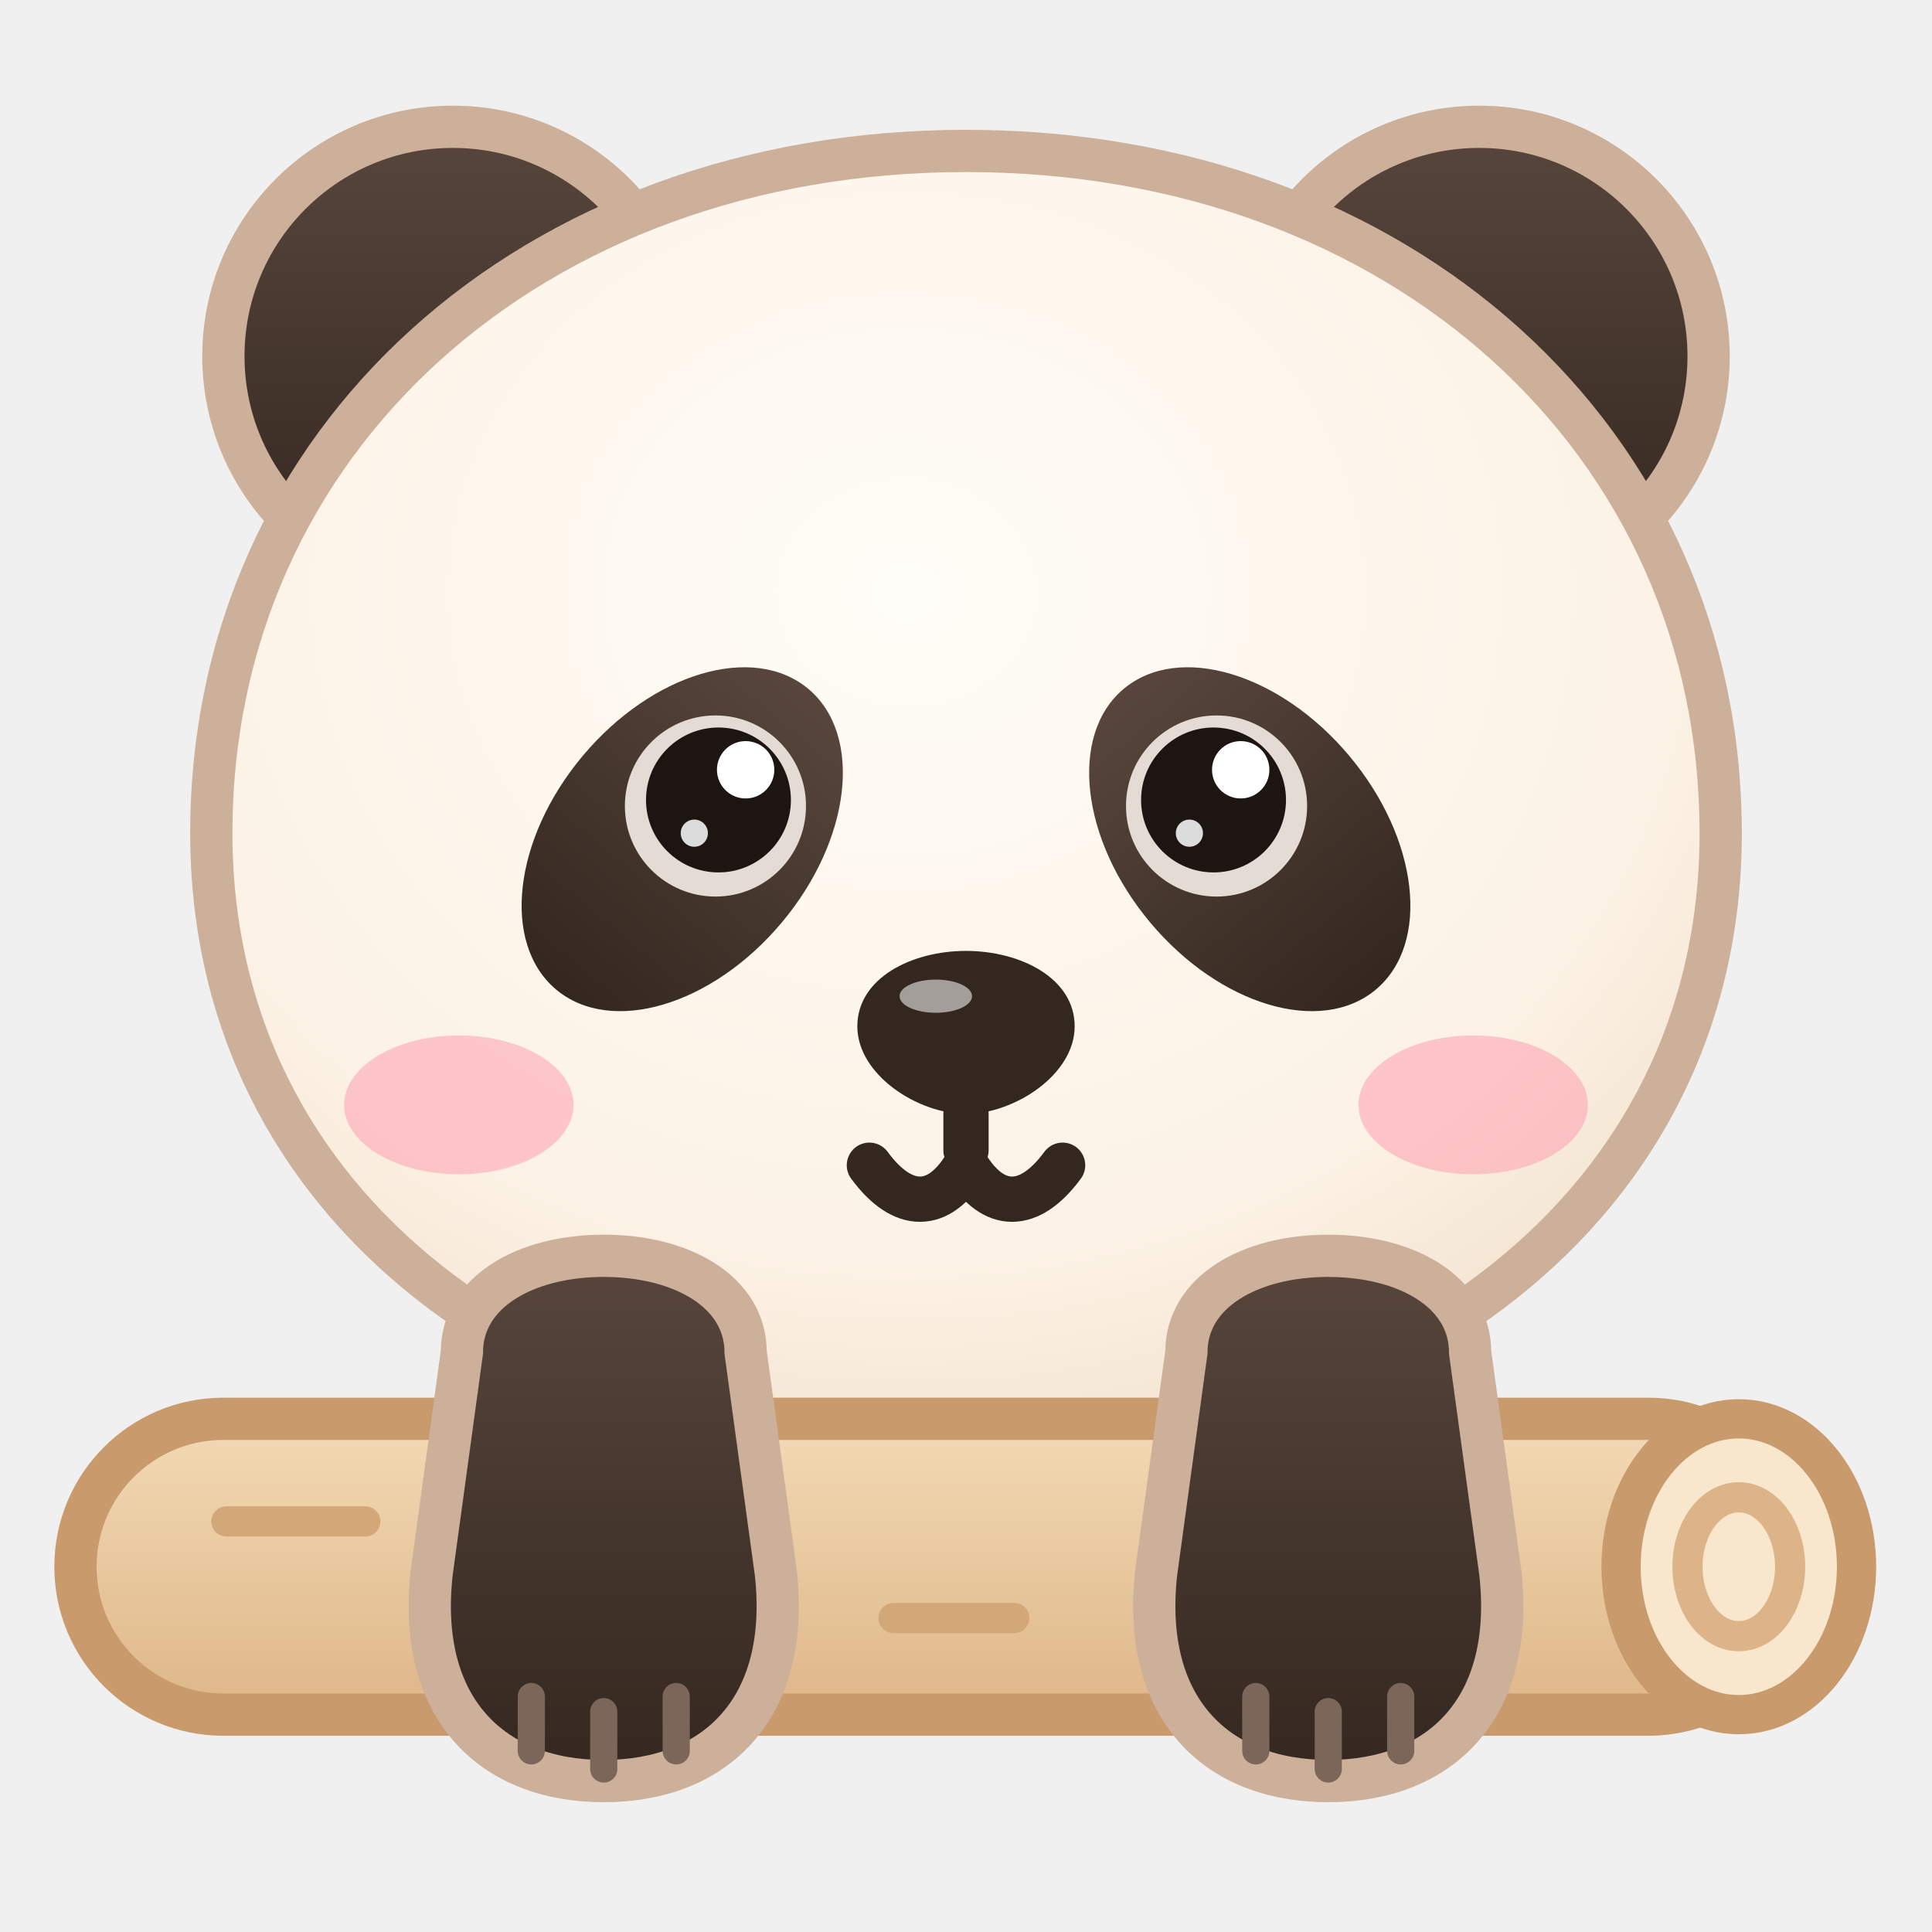
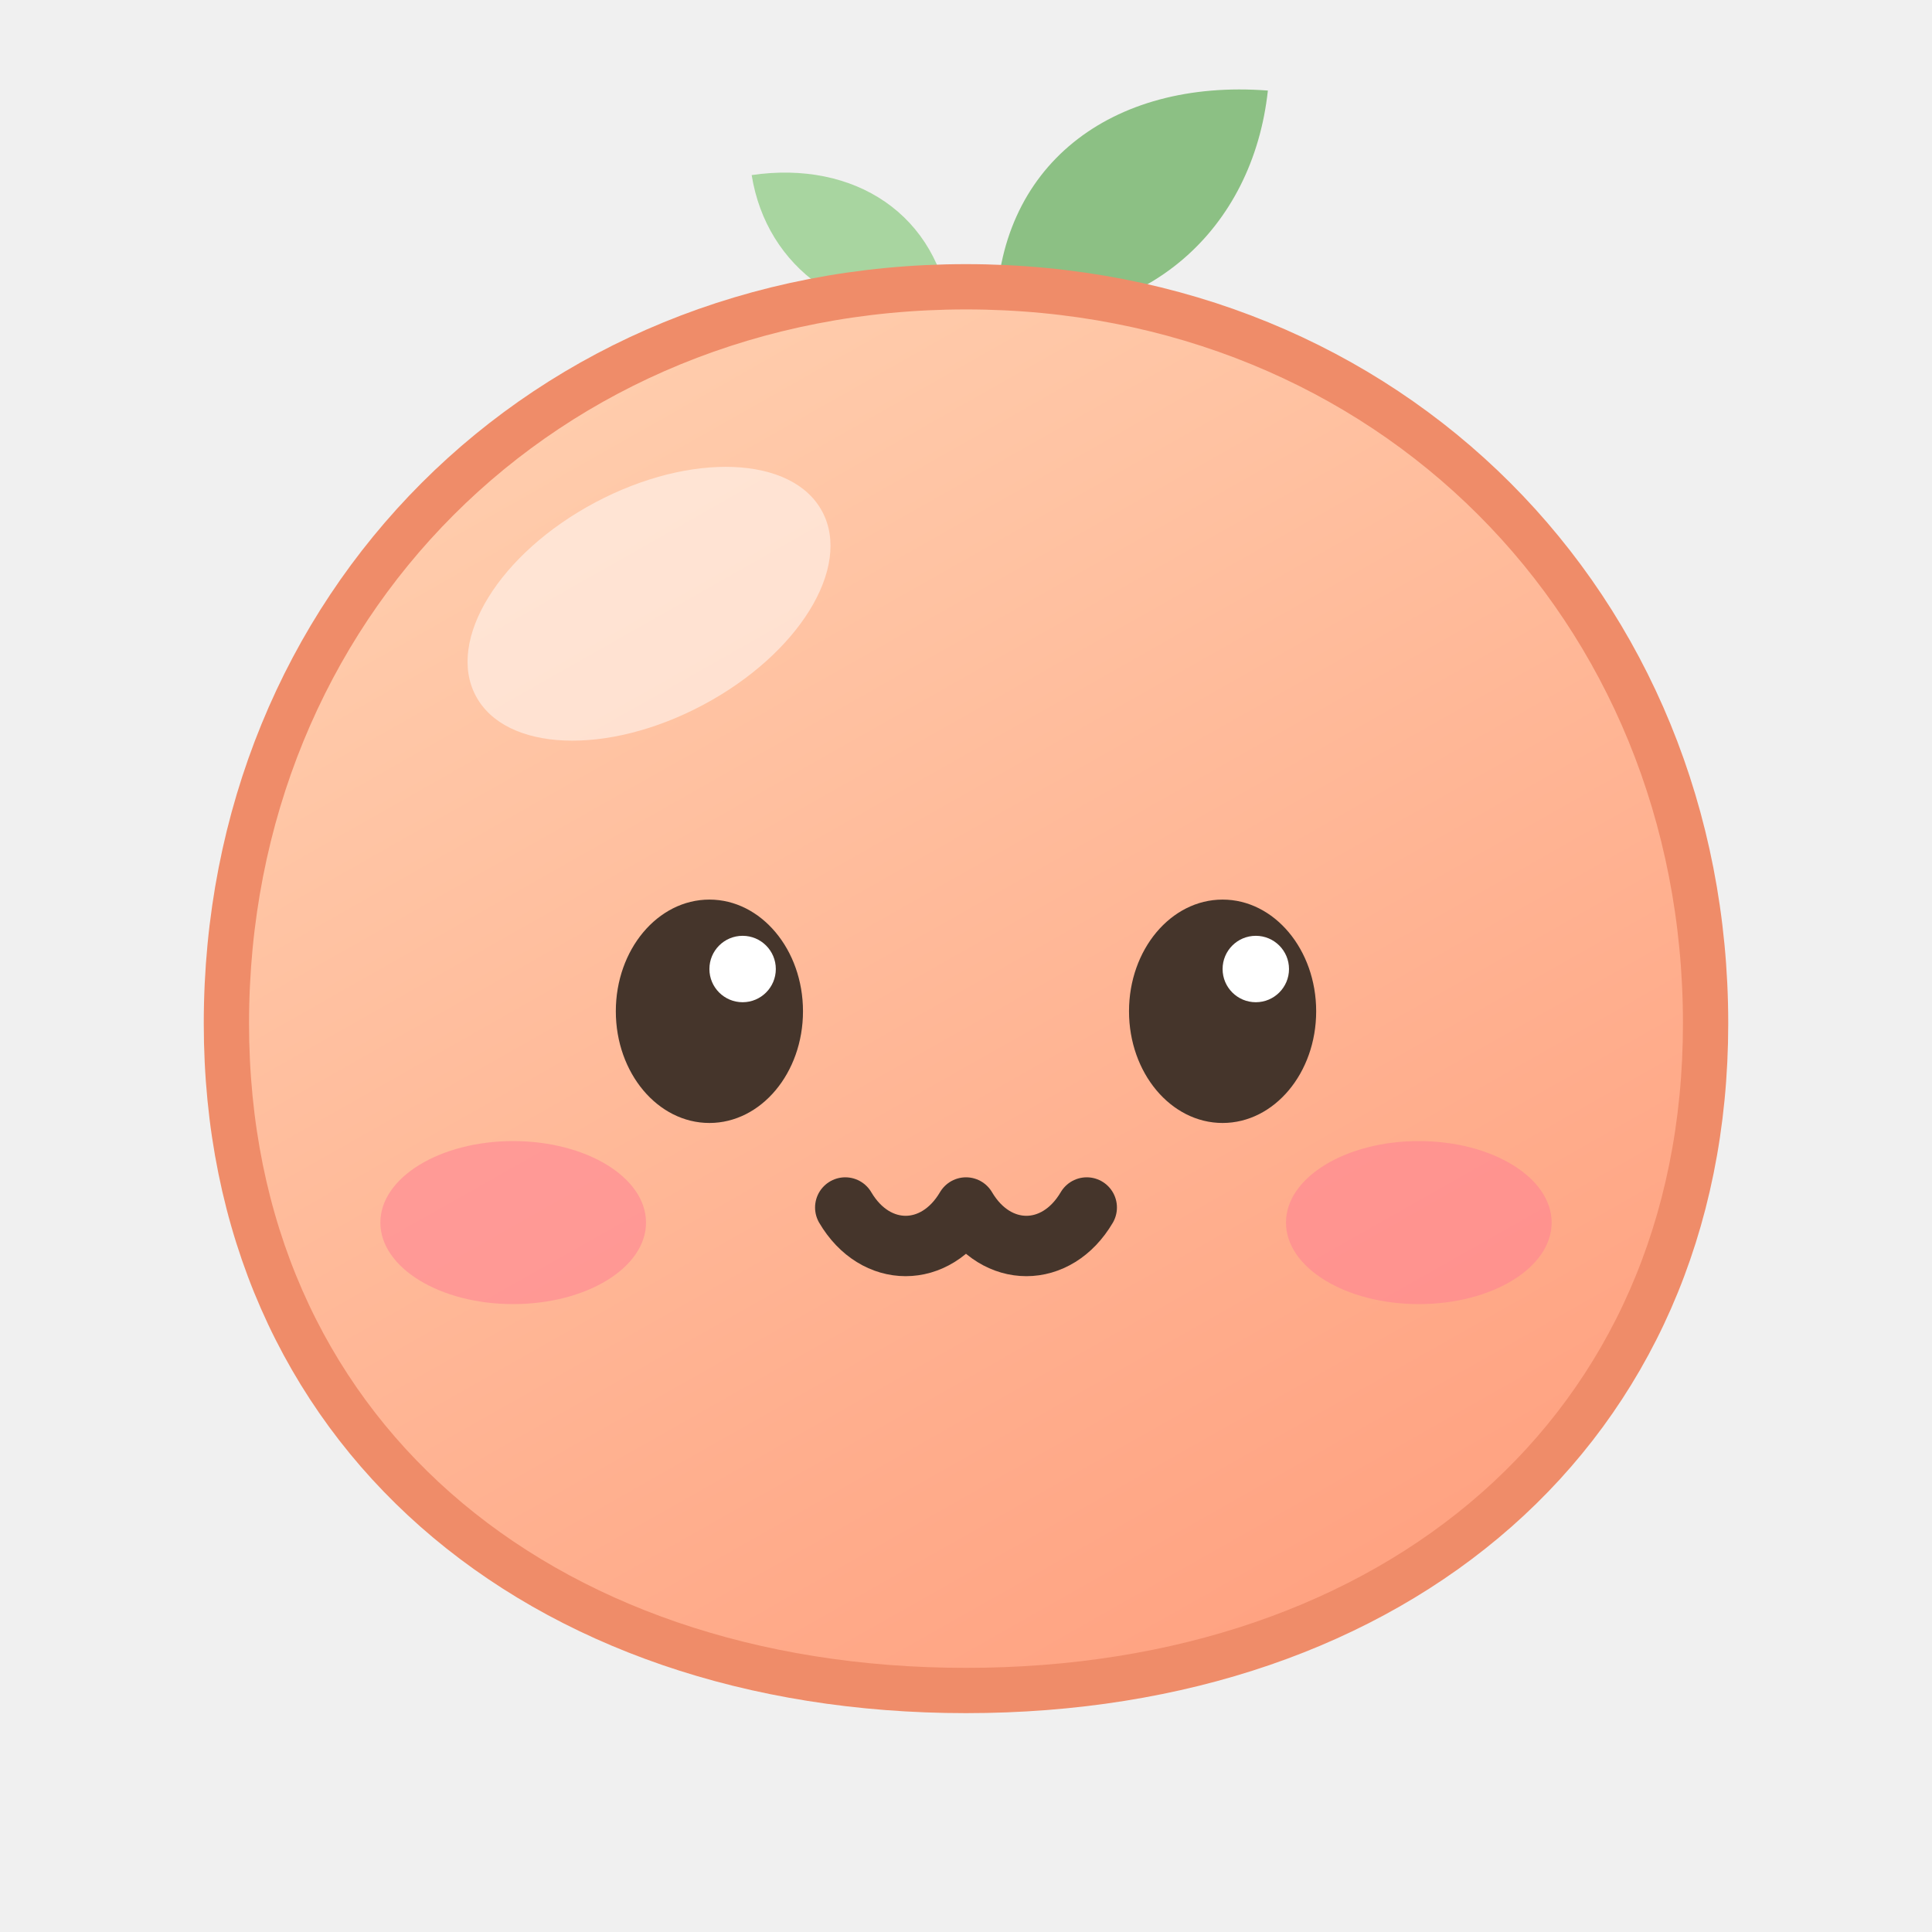
<svg xmlns="http://www.w3.org/2000/svg" viewBox="0 0 64 64">
  <defs>
-     <radialGradient id="fur" cx="0.46" cy="0.34" r="0.74">
-       <stop offset="0" stop-color="#fffdf8" />
-       <stop offset="0.7" stop-color="#fcf2e5" />
-       <stop offset="1" stop-color="#f1dfca" />
-     </radialGradient>
-     <linearGradient id="coat" x1="0" y1="0" x2="0" y2="1">
-       <stop offset="0" stop-color="#58463c" />
-       <stop offset="1" stop-color="#33271f" />
-     </linearGradient>
-     <linearGradient id="log" x1="0" y1="0" x2="0" y2="1">
-       <stop offset="0" stop-color="#f3dab5" />
-       <stop offset="1" stop-color="#deb688" />
+     <linearGradient id="body" x1="0.2" y1="0" x2="0.8" y2="1">
+       <stop offset="0" stop-color="#ffd0b0" />
+       <stop offset="1" stop-color="#ff9f7e" />
    </linearGradient>
  </defs>
-   <g transform="translate(0 -1.8)">
-     <circle cx="15" cy="13.6" r="7.6" fill="url(#coat)" stroke="#cdb09a" stroke-width="1.4" />
-     <circle cx="49" cy="13.6" r="7.6" fill="url(#coat)" stroke="#cdb09a" stroke-width="1.4" />
-     <path d="M32 6.8c14.4 0 25 9.6 25 22.6 0 12.4-10.8 20.4-25 20.4S7 41.8 7 29.4C7 16.4 17.6 6.8 32 6.8z" fill="url(#fur)" stroke="#cdb09a" stroke-width="1.4" />
-     <ellipse cx="22.6" cy="29.6" rx="4.3" ry="6.5" transform="rotate(40 22.6 29.6)" fill="url(#coat)" />
-     <ellipse cx="41.4" cy="29.6" rx="4.3" ry="6.5" transform="rotate(-40 41.4 29.6)" fill="url(#coat)" />
-     <circle cx="23.7" cy="28.5" r="3" fill="#e4dbd4" />
-     <circle cx="40.3" cy="28.5" r="3" fill="#e4dbd4" />
-     <circle cx="23.8" cy="28.3" r="2.4" fill="#1d1512" />
-     <circle cx="40.2" cy="28.3" r="2.4" fill="#1d1512" />
-     <circle cx="24.7" cy="27.3" r=".95" fill="#fff" />
-     <circle cx="41.1" cy="27.3" r=".95" fill="#fff" />
-     <circle cx="23" cy="29.4" r=".45" fill="#fff" opacity=".85" />
-     <circle cx="39.4" cy="29.4" r=".45" fill="#fff" opacity=".85" />
-     <ellipse cx="15.2" cy="38.4" rx="3.8" ry="2.3" fill="#ff8fa6" opacity=".45" />
-     <ellipse cx="48.8" cy="38.4" rx="3.8" ry="2.3" fill="#ff8fa6" opacity=".45" />
-     <path d="M28.4 35.8c0-1.6 1.8-2.5 3.6-2.5s3.6.9 3.6 2.5-2 2.9-3.6 2.9-3.6-1.3-3.6-2.9z" fill="#33271f" />
-     <ellipse cx="31" cy="34.8" rx="1.2" ry=".55" fill="#fff" opacity=".55" />
-     <path d="M32 38.7v1.2M28.8 40.4c1.1 1.5 2.3 1.5 3.2 0 .9 1.5 2.1 1.5 3.2 0" fill="none" stroke="#33271f" stroke-width="1.5" stroke-linecap="round" stroke-linejoin="round" />
-     <rect x="2.5" y="48.8" width="57" height="9.8" rx="4.9" fill="url(#log)" stroke="#c99a6c" stroke-width="1.4" />
-     <ellipse cx="57.6" cy="53.7" rx="3.9" ry="4.9" fill="#f8e7cc" stroke="#c99a6c" stroke-width="1.3" />
-     <ellipse cx="57.6" cy="53.7" rx="1.7" ry="2.3" fill="none" stroke="#ddb487" stroke-width="1" />
-     <path d="M7.5 52.2h4.6M29.6 55.4h4" stroke="#d3a878" stroke-width="1" stroke-linecap="round" />
-     <path d="M15.3 46.6c0-2 2.1-3.2 4.7-3.2s4.7 1.2 4.7 3.2l1 7.3c.5 4.5-2 6.9-5.7 6.9s-6.2-2.4-5.7-6.9z" fill="url(#coat)" stroke="#cdb09a" stroke-width="1.4" />
-     <path d="M39.3 46.6c0-2 2.1-3.2 4.7-3.2s4.7 1.2 4.7 3.2l1 7.3c.5 4.5-2 6.9-5.7 6.9s-6.2-2.4-5.7-6.9z" fill="url(#coat)" stroke="#cdb09a" stroke-width="1.4" />
-     <path d="M17.6 58v1.8M20 58.5v1.9M22.4 58v1.8M41.6 58v1.8M44 58.5v1.9M46.4 58v1.8" stroke="#7c6659" stroke-width=".9" stroke-linecap="round" />
-   </g>
+   <path d="M33 10.5C33 5.5 36.8 2.6 42 3c-.5 4.6-4 7.8-9 7.5z" fill="#8cc084" />
+   <path d="M31.5 10.5c-.4-3.4-3.2-5.2-6.6-4.7.5 3.1 3.2 5 6.6 4.7z" fill="#a8d5a0" />
+   <path d="M32 9.5c14 0 24.5 10.6 24.5 24.4C56.5 47.4 46.2 56 32 56S7.5 47.4 7.5 33.9C7.5 20.1 18 9.5 32 9.5z" fill="url(#body)" stroke="#ef8c69" stroke-width="1.5" />
+   <ellipse cx="21.5" cy="20" rx="6.5" ry="3.8" transform="rotate(-28 21.5 20)" fill="#fff" opacity=".5" />
+   <ellipse cx="17" cy="40.5" rx="4.4" ry="2.7" fill="#ff7f94" opacity=".55" />
+   <ellipse cx="47" cy="40.5" rx="4.4" ry="2.7" fill="#ff7f94" opacity=".55" />
+   <ellipse cx="23.5" cy="33.5" rx="3.1" ry="3.7" fill="#45352b" />
+   <ellipse cx="40.5" cy="33.5" rx="3.1" ry="3.7" fill="#45352b" />
+   <circle cx="24.6" cy="32.1" r="1.1" fill="#fff" />
+   <circle cx="41.6" cy="32.1" r="1.1" fill="#fff" />
+   <path d="M28 40c1 1.7 3 1.7 4 0 1 1.7 3 1.7 4 0" fill="none" stroke="#45352b" stroke-width="2" stroke-linecap="round" stroke-linejoin="round" />
</svg>
